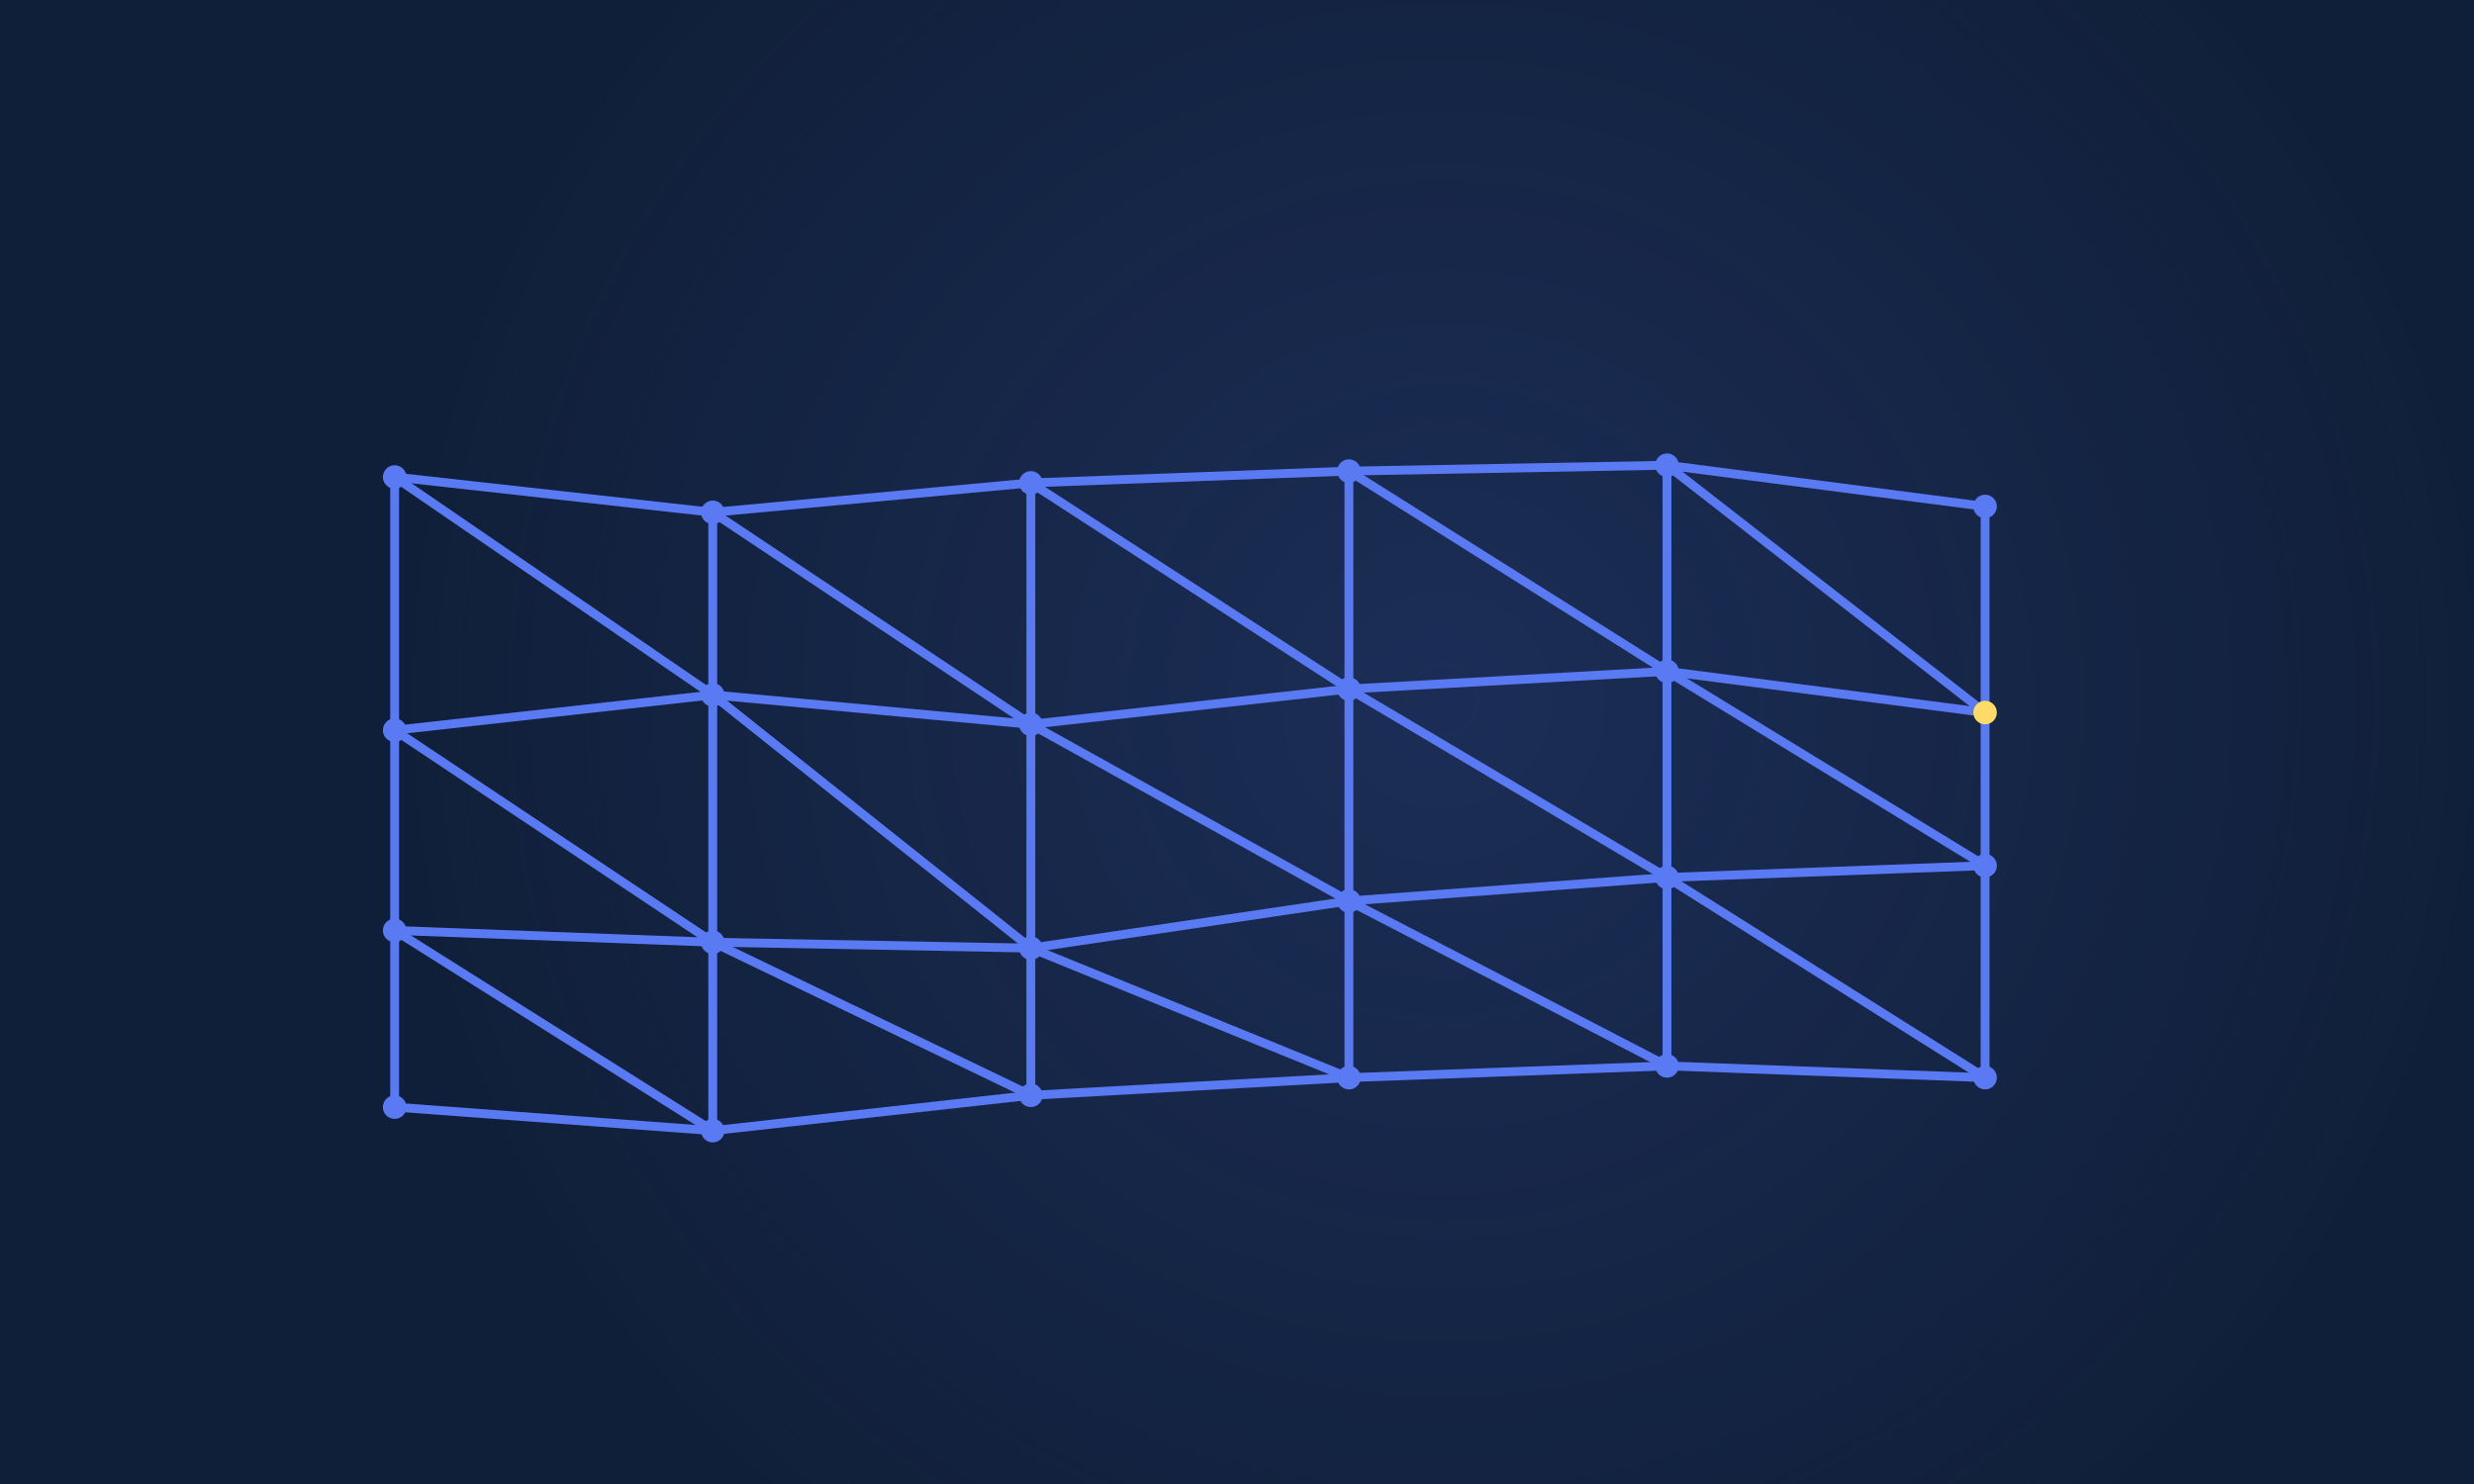
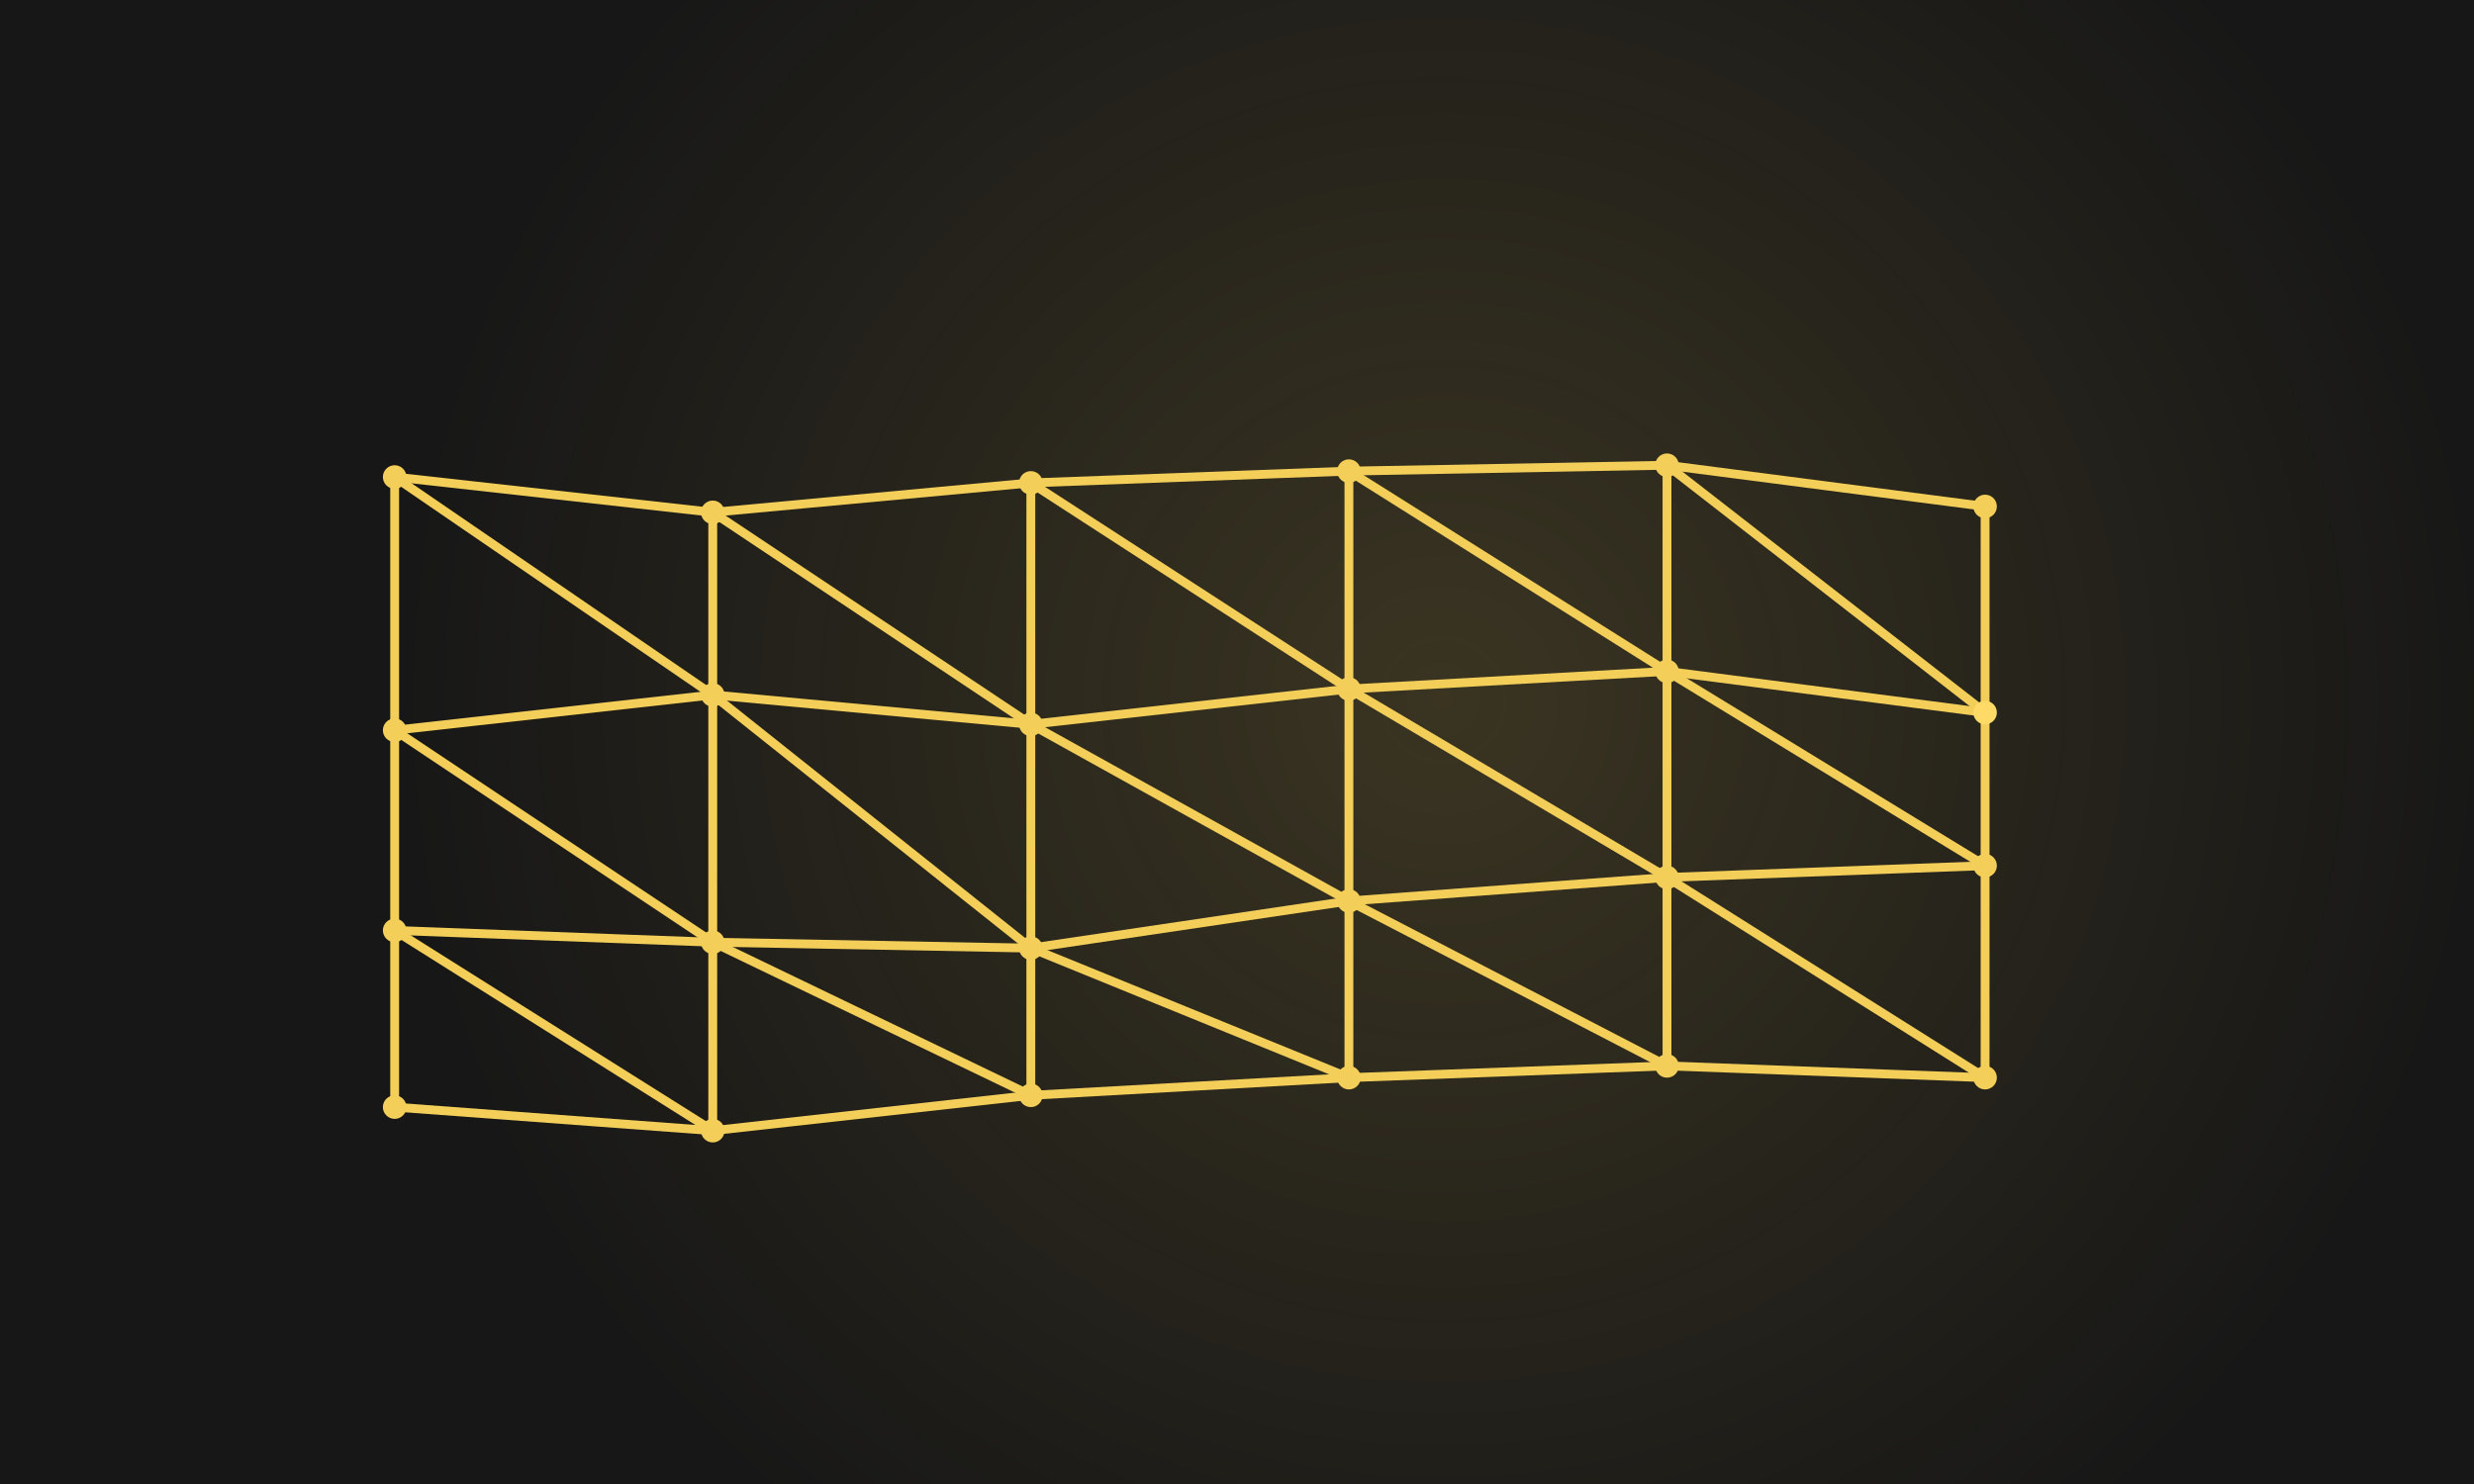
<svg xmlns="http://www.w3.org/2000/svg" class="article-cover" viewBox="0 0 420 252" role="img" aria-label="씬 용어 카드">
  <defs>
    <radialGradient id="cover-scene-glow">
-       <stop stop-color="hsl(227 86% 65%)" stop-opacity=".16" />
-       <stop offset="1" stop-color="hsl(227 86% 65%)" stop-opacity="0" />
+       <stop stop-color="hsl(46 86% 65%)" stop-opacity=".16" />
+       <stop offset="1" stop-color="hsl(46 86% 65%)" stop-opacity="0" />
    </radialGradient>
    <radialGradient id="cover-scene-orb" cx="30%" cy="24%">
-       <stop stop-color="#eafaff" />
-       <stop offset=".42" stop-color="hsl(227 86% 65%)" />
-       <stop offset="1" stop-color="#142c5b" />
+       <stop stop-color="#fff7d6" />
+       <stop offset=".42" stop-color="hsl(46 86% 65%)" />
+       <stop offset="1" stop-color="#46390d" />
    </radialGradient>
  </defs>
-   <rect width="420" height="252" fill="#101f39" />
+   <rect width="420" height="252" fill="#171717" />
  <circle cx="245" cy="119" r="175" fill="url(#cover-scene-glow)" />
-   <path d="M67 81L121 87" stroke="hsl(227 86% 65%)" stroke-width="1.5" fill="none" />
-   <path d="M67 81L67 124" stroke="hsl(227 86% 65%)" stroke-width="1.5" fill="none" />
-   <path d="M67 81L121 118" stroke="hsl(227 86% 65%)" stroke-width="1.5" fill="none" />
-   <circle cx="67" cy="81" r="2" fill="hsl(227 86% 65%)" />
-   <path d="M121 87L175 82" stroke="hsl(227 86% 65%)" stroke-width="1.5" fill="none" />
-   <path d="M121 87L121 118" stroke="hsl(227 86% 65%)" stroke-width="1.5" fill="none" />
-   <path d="M121 87L175 123" stroke="hsl(227 86% 65%)" stroke-width="1.5" fill="none" />
-   <circle cx="121" cy="87" r="2" fill="hsl(227 86% 65%)" />
-   <path d="M175 82L229 80" stroke="hsl(227 86% 65%)" stroke-width="1.5" fill="none" />
-   <path d="M175 82L175 123" stroke="hsl(227 86% 65%)" stroke-width="1.5" fill="none" />
-   <path d="M175 82L229 117" stroke="hsl(227 86% 65%)" stroke-width="1.5" fill="none" />
-   <circle cx="175" cy="82" r="2" fill="hsl(227 86% 65%)" />
-   <path d="M229 80L283 79" stroke="hsl(227 86% 65%)" stroke-width="1.5" fill="none" />
-   <path d="M229 80L229 117" stroke="hsl(227 86% 65%)" stroke-width="1.5" fill="none" />
-   <path d="M229 80L283 114" stroke="hsl(227 86% 65%)" stroke-width="1.5" fill="none" />
-   <circle cx="229" cy="80" r="2" fill="hsl(227 86% 65%)" />
-   <path d="M283 79L337 86" stroke="hsl(227 86% 65%)" stroke-width="1.5" fill="none" />
-   <path d="M283 79L283 114" stroke="hsl(227 86% 65%)" stroke-width="1.5" fill="none" />
-   <path d="M283 79L337 121" stroke="hsl(227 86% 65%)" stroke-width="1.5" fill="none" />
-   <circle cx="283" cy="79" r="2" fill="hsl(227 86% 65%)" />
-   <path d="M337 86L337 121" stroke="hsl(227 86% 65%)" stroke-width="1.5" fill="none" />
-   <circle cx="337" cy="86" r="2" fill="hsl(227 86% 65%)" />
-   <path d="M67 124L121 118" stroke="hsl(227 86% 65%)" stroke-width="1.5" fill="none" />
-   <path d="M67 124L67 158" stroke="hsl(227 86% 65%)" stroke-width="1.5" fill="none" />
-   <path d="M67 124L121 160" stroke="hsl(227 86% 65%)" stroke-width="1.5" fill="none" />
-   <circle cx="67" cy="124" r="2" fill="hsl(227 86% 65%)" />
-   <path d="M121 118L175 123" stroke="hsl(227 86% 65%)" stroke-width="1.5" fill="none" />
-   <path d="M121 118L121 160" stroke="hsl(227 86% 65%)" stroke-width="1.5" fill="none" />
-   <path d="M121 118L175 161" stroke="hsl(227 86% 65%)" stroke-width="1.5" fill="none" />
-   <circle cx="121" cy="118" r="2" fill="hsl(227 86% 65%)" />
-   <path d="M175 123L229 117" stroke="hsl(227 86% 65%)" stroke-width="1.5" fill="none" />
-   <path d="M175 123L175 161" stroke="hsl(227 86% 65%)" stroke-width="1.5" fill="none" />
-   <path d="M175 123L229 153" stroke="hsl(227 86% 65%)" stroke-width="1.5" fill="none" />
-   <circle cx="175" cy="123" r="2" fill="hsl(227 86% 65%)" />
-   <path d="M229 117L283 114" stroke="hsl(227 86% 65%)" stroke-width="1.5" fill="none" />
-   <path d="M229 117L229 153" stroke="hsl(227 86% 65%)" stroke-width="1.5" fill="none" />
-   <path d="M229 117L283 149" stroke="hsl(227 86% 65%)" stroke-width="1.5" fill="none" />
-   <circle cx="229" cy="117" r="2" fill="hsl(227 86% 65%)" />
-   <path d="M283 114L337 121" stroke="hsl(227 86% 65%)" stroke-width="1.5" fill="none" />
-   <path d="M283 114L283 149" stroke="hsl(227 86% 65%)" stroke-width="1.5" fill="none" />
-   <path d="M283 114L337 147" stroke="hsl(227 86% 65%)" stroke-width="1.5" fill="none" />
-   <circle cx="283" cy="114" r="2" fill="hsl(227 86% 65%)" />
-   <path d="M337 121L337 147" stroke="hsl(227 86% 65%)" stroke-width="1.5" fill="none" />
+   <path d="M67 81L121 87" stroke="hsl(46 86% 65%)" stroke-width="1.5" fill="none" />
+   <path d="M67 81L67 124" stroke="hsl(46 86% 65%)" stroke-width="1.5" fill="none" />
+   <path d="M67 81L121 118" stroke="hsl(46 86% 65%)" stroke-width="1.5" fill="none" />
+   <circle cx="67" cy="81" r="2" fill="hsl(46 86% 65%)" />
+   <path d="M121 87L175 82" stroke="hsl(46 86% 65%)" stroke-width="1.5" fill="none" />
+   <path d="M121 87L121 118" stroke="hsl(46 86% 65%)" stroke-width="1.5" fill="none" />
+   <path d="M121 87L175 123" stroke="hsl(46 86% 65%)" stroke-width="1.5" fill="none" />
+   <circle cx="121" cy="87" r="2" fill="hsl(46 86% 65%)" />
+   <path d="M175 82L229 80" stroke="hsl(46 86% 65%)" stroke-width="1.5" fill="none" />
+   <path d="M175 82L175 123" stroke="hsl(46 86% 65%)" stroke-width="1.5" fill="none" />
+   <path d="M175 82L229 117" stroke="hsl(46 86% 65%)" stroke-width="1.5" fill="none" />
+   <circle cx="175" cy="82" r="2" fill="hsl(46 86% 65%)" />
+   <path d="M229 80L283 79" stroke="hsl(46 86% 65%)" stroke-width="1.5" fill="none" />
+   <path d="M229 80L229 117" stroke="hsl(46 86% 65%)" stroke-width="1.5" fill="none" />
+   <path d="M229 80L283 114" stroke="hsl(46 86% 65%)" stroke-width="1.5" fill="none" />
+   <circle cx="229" cy="80" r="2" fill="hsl(46 86% 65%)" />
+   <path d="M283 79L337 86" stroke="hsl(46 86% 65%)" stroke-width="1.5" fill="none" />
+   <path d="M283 79L283 114" stroke="hsl(46 86% 65%)" stroke-width="1.5" fill="none" />
+   <path d="M283 79L337 121" stroke="hsl(46 86% 65%)" stroke-width="1.5" fill="none" />
+   <circle cx="283" cy="79" r="2" fill="hsl(46 86% 65%)" />
+   <path d="M337 86L337 121" stroke="hsl(46 86% 65%)" stroke-width="1.5" fill="none" />
+   <circle cx="337" cy="86" r="2" fill="hsl(46 86% 65%)" />
+   <path d="M67 124L121 118" stroke="hsl(46 86% 65%)" stroke-width="1.5" fill="none" />
+   <path d="M67 124L67 158" stroke="hsl(46 86% 65%)" stroke-width="1.5" fill="none" />
+   <path d="M67 124L121 160" stroke="hsl(46 86% 65%)" stroke-width="1.5" fill="none" />
+   <circle cx="67" cy="124" r="2" fill="hsl(46 86% 65%)" />
+   <path d="M121 118L175 123" stroke="hsl(46 86% 65%)" stroke-width="1.5" fill="none" />
+   <path d="M121 118L121 160" stroke="hsl(46 86% 65%)" stroke-width="1.5" fill="none" />
+   <path d="M121 118L175 161" stroke="hsl(46 86% 65%)" stroke-width="1.5" fill="none" />
+   <circle cx="121" cy="118" r="2" fill="hsl(46 86% 65%)" />
+   <path d="M175 123L229 117" stroke="hsl(46 86% 65%)" stroke-width="1.5" fill="none" />
+   <path d="M175 123L175 161" stroke="hsl(46 86% 65%)" stroke-width="1.5" fill="none" />
+   <path d="M175 123L229 153" stroke="hsl(46 86% 65%)" stroke-width="1.5" fill="none" />
+   <circle cx="175" cy="123" r="2" fill="hsl(46 86% 65%)" />
+   <path d="M229 117L283 114" stroke="hsl(46 86% 65%)" stroke-width="1.5" fill="none" />
+   <path d="M229 117L229 153" stroke="hsl(46 86% 65%)" stroke-width="1.5" fill="none" />
+   <path d="M229 117L283 149" stroke="hsl(46 86% 65%)" stroke-width="1.5" fill="none" />
+   <circle cx="229" cy="117" r="2" fill="hsl(46 86% 65%)" />
+   <path d="M283 114L337 121" stroke="hsl(46 86% 65%)" stroke-width="1.5" fill="none" />
+   <path d="M283 114L283 149" stroke="hsl(46 86% 65%)" stroke-width="1.5" fill="none" />
+   <path d="M283 114L337 147" stroke="hsl(46 86% 65%)" stroke-width="1.5" fill="none" />
+   <circle cx="283" cy="114" r="2" fill="hsl(46 86% 65%)" />
+   <path d="M337 121L337 147" stroke="hsl(46 86% 65%)" stroke-width="1.5" fill="none" />
  <circle cx="337" cy="121" r="2" fill="#ffda66" />
-   <path d="M67 158L121 160" stroke="hsl(227 86% 65%)" stroke-width="1.5" fill="none" />
-   <path d="M67 158L67 188" stroke="hsl(227 86% 65%)" stroke-width="1.5" fill="none" />
-   <path d="M67 158L121 192" stroke="hsl(227 86% 65%)" stroke-width="1.5" fill="none" />
-   <circle cx="67" cy="158" r="2" fill="hsl(227 86% 65%)" />
-   <path d="M121 160L175 161" stroke="hsl(227 86% 65%)" stroke-width="1.5" fill="none" />
-   <path d="M121 160L121 192" stroke="hsl(227 86% 65%)" stroke-width="1.5" fill="none" />
-   <path d="M121 160L175 186" stroke="hsl(227 86% 65%)" stroke-width="1.5" fill="none" />
-   <circle cx="121" cy="160" r="2" fill="hsl(227 86% 65%)" />
-   <path d="M175 161L229 153" stroke="hsl(227 86% 65%)" stroke-width="1.5" fill="none" />
-   <path d="M175 161L175 186" stroke="hsl(227 86% 65%)" stroke-width="1.5" fill="none" />
-   <path d="M175 161L229 183" stroke="hsl(227 86% 65%)" stroke-width="1.5" fill="none" />
-   <circle cx="175" cy="161" r="2" fill="hsl(227 86% 65%)" />
-   <path d="M229 153L283 149" stroke="hsl(227 86% 65%)" stroke-width="1.5" fill="none" />
-   <path d="M229 153L229 183" stroke="hsl(227 86% 65%)" stroke-width="1.5" fill="none" />
-   <path d="M229 153L283 181" stroke="hsl(227 86% 65%)" stroke-width="1.5" fill="none" />
-   <circle cx="229" cy="153" r="2" fill="hsl(227 86% 65%)" />
-   <path d="M283 149L337 147" stroke="hsl(227 86% 65%)" stroke-width="1.5" fill="none" />
-   <path d="M283 149L283 181" stroke="hsl(227 86% 65%)" stroke-width="1.5" fill="none" />
-   <path d="M283 149L337 183" stroke="hsl(227 86% 65%)" stroke-width="1.5" fill="none" />
-   <circle cx="283" cy="149" r="2" fill="hsl(227 86% 65%)" />
-   <path d="M337 147L337 183" stroke="hsl(227 86% 65%)" stroke-width="1.5" fill="none" />
-   <circle cx="337" cy="147" r="2" fill="hsl(227 86% 65%)" />
-   <path d="M67 188L121 192" stroke="hsl(227 86% 65%)" stroke-width="1.5" fill="none" />
-   <circle cx="67" cy="188" r="2" fill="hsl(227 86% 65%)" />
-   <path d="M121 192L175 186" stroke="hsl(227 86% 65%)" stroke-width="1.5" fill="none" />
-   <circle cx="121" cy="192" r="2" fill="hsl(227 86% 65%)" />
-   <path d="M175 186L229 183" stroke="hsl(227 86% 65%)" stroke-width="1.5" fill="none" />
-   <circle cx="175" cy="186" r="2" fill="hsl(227 86% 65%)" />
-   <path d="M229 183L283 181" stroke="hsl(227 86% 65%)" stroke-width="1.5" fill="none" />
-   <circle cx="229" cy="183" r="2" fill="hsl(227 86% 65%)" />
-   <path d="M283 181L337 183" stroke="hsl(227 86% 65%)" stroke-width="1.5" fill="none" />
-   <circle cx="283" cy="181" r="2" fill="hsl(227 86% 65%)" />
-   <circle cx="337" cy="183" r="2" fill="hsl(227 86% 65%)" />
+   <path d="M67 158L121 160" stroke="hsl(46 86% 65%)" stroke-width="1.5" fill="none" />
+   <path d="M67 158L67 188" stroke="hsl(46 86% 65%)" stroke-width="1.5" fill="none" />
+   <path d="M67 158L121 192" stroke="hsl(46 86% 65%)" stroke-width="1.5" fill="none" />
+   <circle cx="67" cy="158" r="2" fill="hsl(46 86% 65%)" />
+   <path d="M121 160L175 161" stroke="hsl(46 86% 65%)" stroke-width="1.5" fill="none" />
+   <path d="M121 160L121 192" stroke="hsl(46 86% 65%)" stroke-width="1.5" fill="none" />
+   <path d="M121 160L175 186" stroke="hsl(46 86% 65%)" stroke-width="1.5" fill="none" />
+   <circle cx="121" cy="160" r="2" fill="hsl(46 86% 65%)" />
+   <path d="M175 161L229 153" stroke="hsl(46 86% 65%)" stroke-width="1.5" fill="none" />
+   <path d="M175 161L175 186" stroke="hsl(46 86% 65%)" stroke-width="1.5" fill="none" />
+   <path d="M175 161L229 183" stroke="hsl(46 86% 65%)" stroke-width="1.5" fill="none" />
+   <circle cx="175" cy="161" r="2" fill="hsl(46 86% 65%)" />
+   <path d="M229 153L283 149" stroke="hsl(46 86% 65%)" stroke-width="1.5" fill="none" />
+   <path d="M229 153L229 183" stroke="hsl(46 86% 65%)" stroke-width="1.5" fill="none" />
+   <path d="M229 153L283 181" stroke="hsl(46 86% 65%)" stroke-width="1.5" fill="none" />
+   <circle cx="229" cy="153" r="2" fill="hsl(46 86% 65%)" />
+   <path d="M283 149L337 147" stroke="hsl(46 86% 65%)" stroke-width="1.5" fill="none" />
+   <path d="M283 149L283 181" stroke="hsl(46 86% 65%)" stroke-width="1.5" fill="none" />
+   <path d="M283 149L337 183" stroke="hsl(46 86% 65%)" stroke-width="1.5" fill="none" />
+   <circle cx="283" cy="149" r="2" fill="hsl(46 86% 65%)" />
+   <path d="M337 147L337 183" stroke="hsl(46 86% 65%)" stroke-width="1.5" fill="none" />
+   <circle cx="337" cy="147" r="2" fill="hsl(46 86% 65%)" />
+   <path d="M67 188L121 192" stroke="hsl(46 86% 65%)" stroke-width="1.5" fill="none" />
+   <circle cx="67" cy="188" r="2" fill="hsl(46 86% 65%)" />
+   <path d="M121 192L175 186" stroke="hsl(46 86% 65%)" stroke-width="1.5" fill="none" />
+   <circle cx="121" cy="192" r="2" fill="hsl(46 86% 65%)" />
+   <path d="M175 186L229 183" stroke="hsl(46 86% 65%)" stroke-width="1.5" fill="none" />
+   <circle cx="175" cy="186" r="2" fill="hsl(46 86% 65%)" />
+   <path d="M229 183L283 181" stroke="hsl(46 86% 65%)" stroke-width="1.5" fill="none" />
+   <circle cx="229" cy="183" r="2" fill="hsl(46 86% 65%)" />
+   <path d="M283 181L337 183" stroke="hsl(46 86% 65%)" stroke-width="1.5" fill="none" />
+   <circle cx="283" cy="181" r="2" fill="hsl(46 86% 65%)" />
+   <circle cx="337" cy="183" r="2" fill="hsl(46 86% 65%)" />
</svg>
